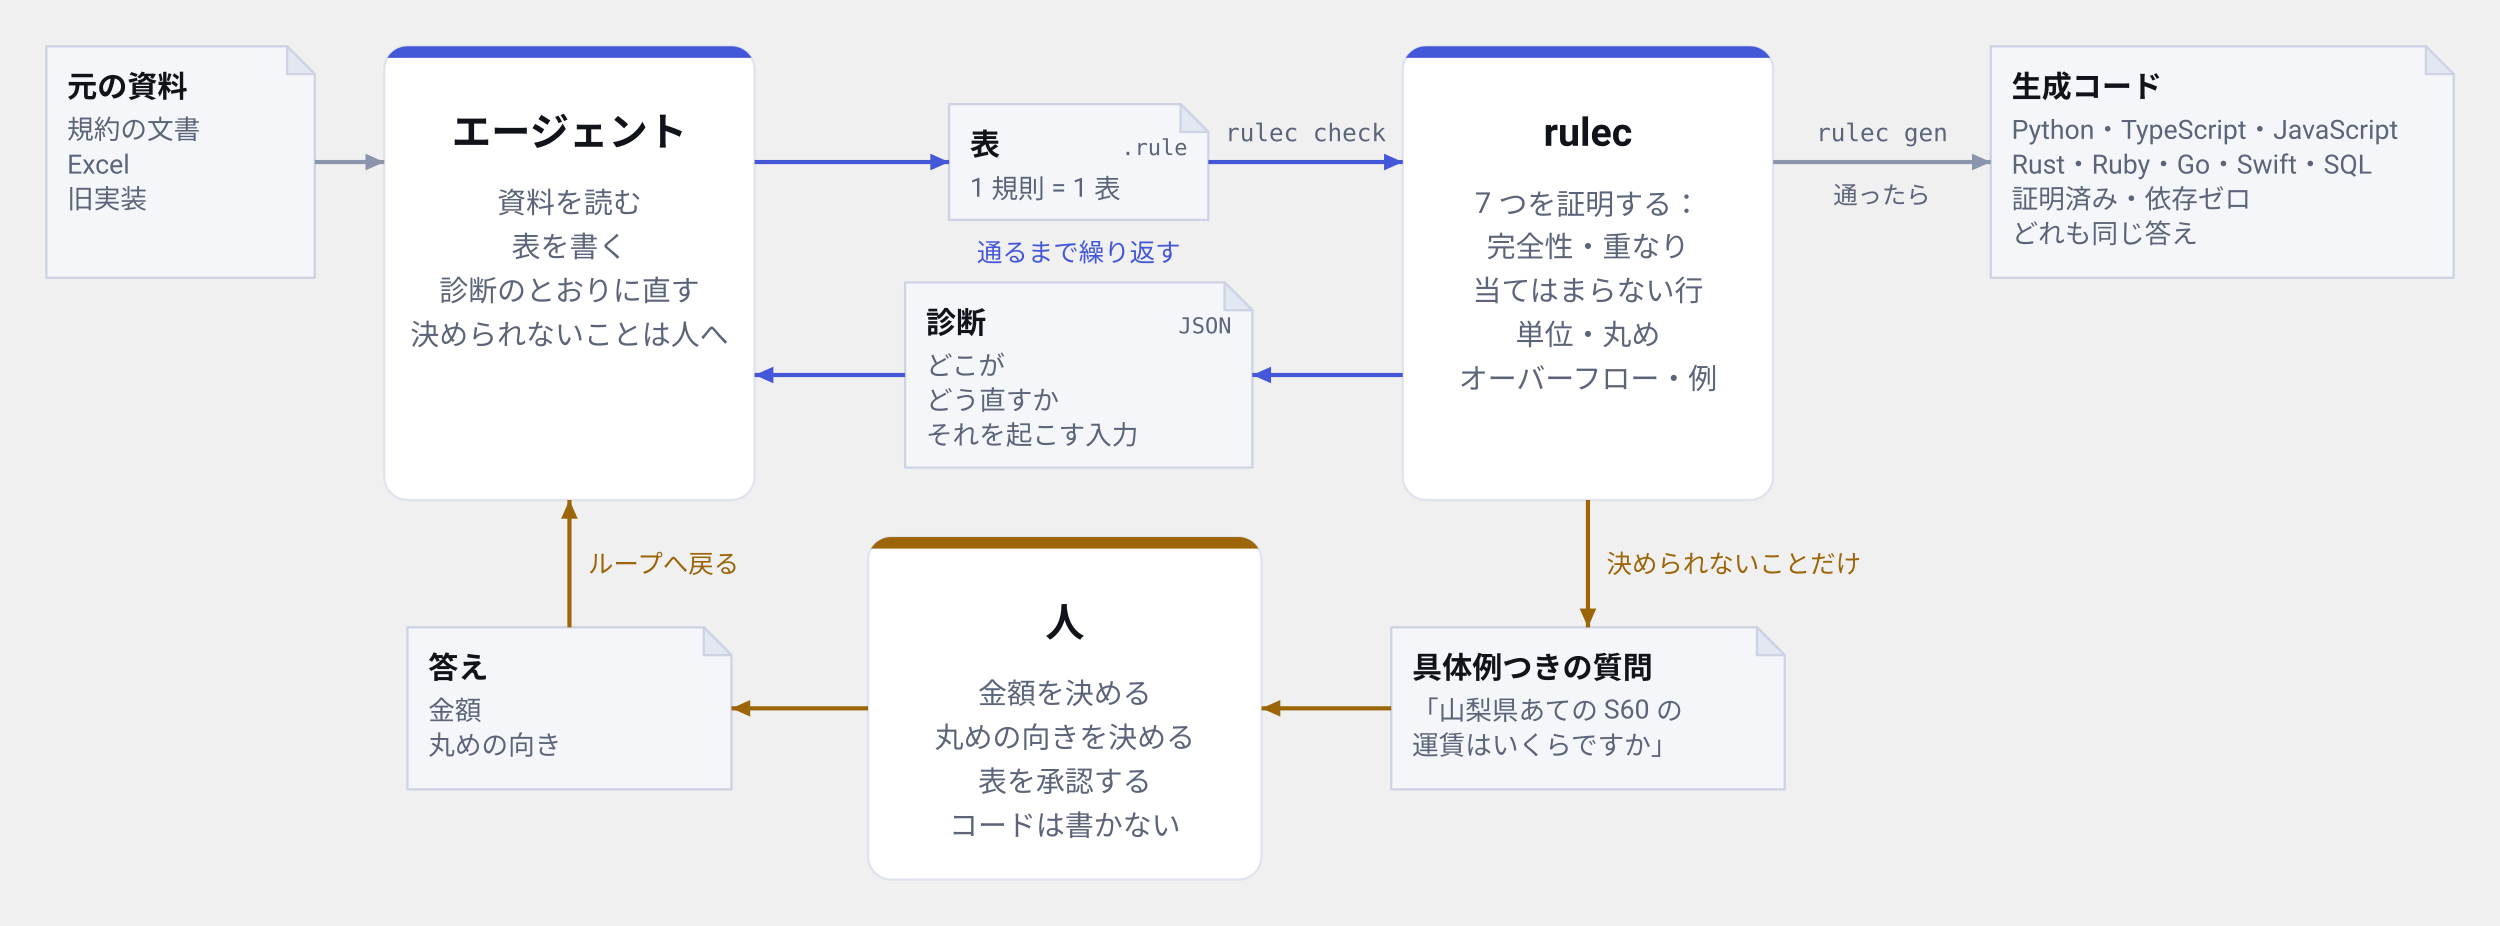
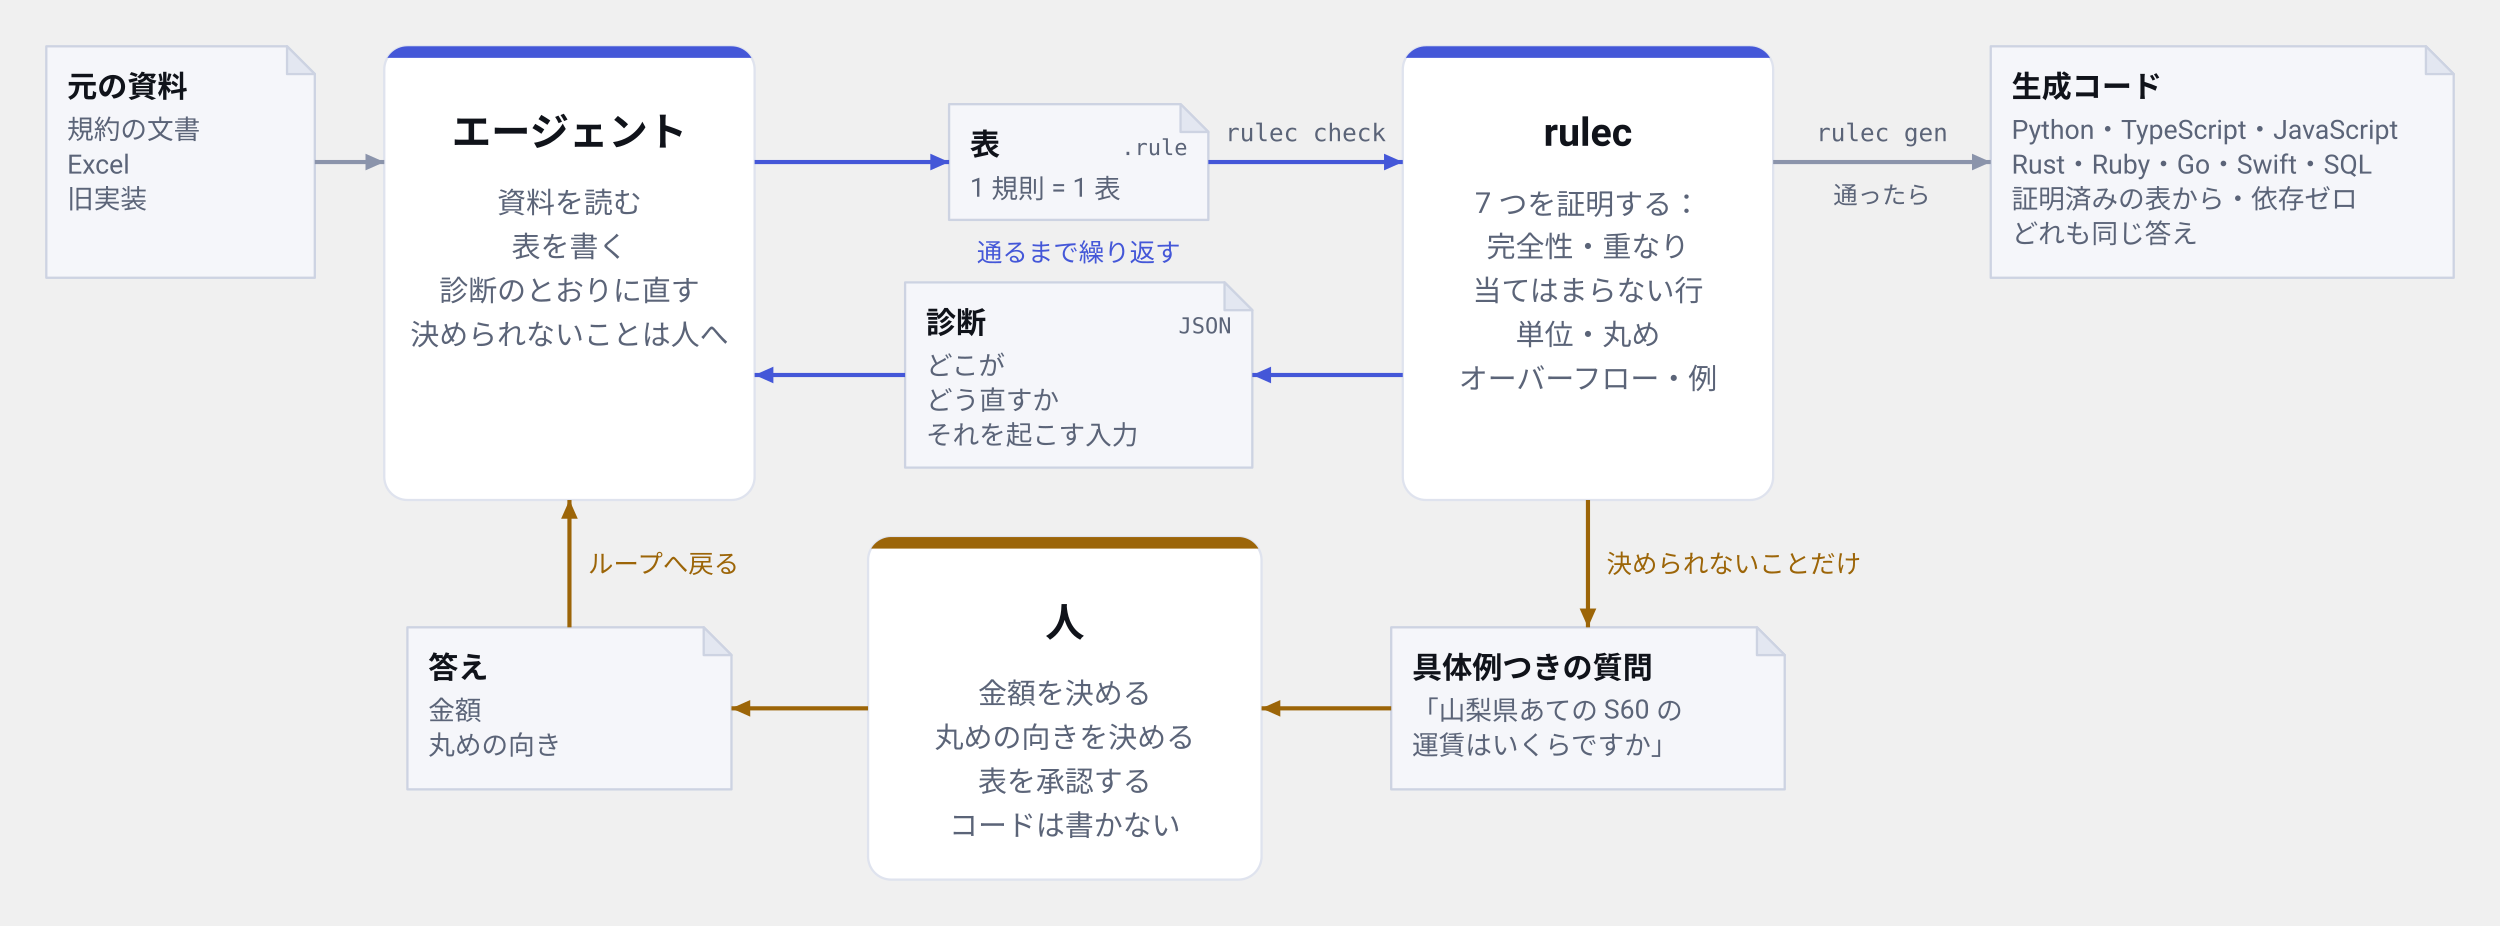
- <svg xmlns="http://www.w3.org/2000/svg" viewBox="0 0 1080 400" width="1080" height="400" role="img" aria-label="エージェントが資料を読んで表（.rule）を書き、rulec check にかける。rulec は診断（どこが・どう直すか・それを起こす入力）を返し、エージェントが直して、表が通るまで繰り返す。道具では決められないことだけが具体例つきの質問として人に渡り、人は金額と丸めの向きを答える。表が通ると rulec gen が証明済みの Python・TypeScript・JavaScript・Rust・Ruby・Go・Swift・SQL を出す。" font-family="-apple-system, BlinkMacSystemFont, &quot;Hiragino Sans&quot;, &quot;Noto Sans JP&quot;, &quot;Yu Gothic&quot;, Meiryo, &quot;Segoe UI&quot;, Roboto, sans-serif">
+ <svg xmlns="http://www.w3.org/2000/svg" viewBox="0 0 1080 400" width="1080" height="400" role="img" aria-label="エージェントが資料を読んで表（.rule）を書き、rulec check にかける。rulec は診断（どこが・どう直すか・それを起こす入力）を返し、エージェントが直して、表が通るまで繰り返す。道具では決められないことだけが具体例つきの質問として人に渡り、人は金額と丸めの向きを答える。表が通ると、証明済みの表から rulec gen が Python・TypeScript・JavaScript・Rust・Ruby・Go・Swift・SQL を出す。" font-family="-apple-system, BlinkMacSystemFont, &quot;Hiragino Sans&quot;, &quot;Noto Sans JP&quot;, &quot;Yu Gothic&quot;, Meiryo, &quot;Segoe UI&quot;, Roboto, sans-serif">
  <defs>
    <marker id="head-neutral" viewBox="0 0 10 10" refX="9" refY="5" markerWidth="9" markerHeight="9" markerUnits="userSpaceOnUse" orient="auto">
      <path d="M0,1 L9,5 L0,9 Z" fill="#8b94ab" />
    </marker>
    <marker id="head-accent" viewBox="0 0 10 10" refX="9" refY="5" markerWidth="9" markerHeight="9" markerUnits="userSpaceOnUse" orient="auto">
      <path d="M0,1 L9,5 L0,9 Z" fill="#4457d8" />
    </marker>
    <marker id="head-human" viewBox="0 0 10 10" refX="9" refY="5" markerWidth="9" markerHeight="9" markerUnits="userSpaceOnUse" orient="auto">
      <path d="M0,1 L9,5 L0,9 Z" fill="#9c6508" />
    </marker>
  </defs>
  <clipPath id="clip-agent">
    <rect x="166" y="20" width="160" height="196" rx="10" />
  </clipPath>
  <rect x="166" y="20" width="160" height="196" rx="10" fill="#ffffff" stroke="#dfe3ee" />
  <rect x="166" y="20" width="160" height="5" fill="#4457d8" clip-path="url(#clip-agent)" />
  <text x="246.0" y="63" font-size="17" font-weight="700" text-anchor="middle" fill="#10131a">エージェント</text>
  <text x="246.0" y="92" font-size="12.5" font-weight="400" text-anchor="middle" fill="#5b6478">資料を読む</text>
  <text x="246.0" y="111" font-size="12.5" font-weight="400" text-anchor="middle" fill="#5b6478">表を書く</text>
  <text x="246.0" y="130" font-size="12.5" font-weight="400" text-anchor="middle" fill="#5b6478">診断のとおりに直す</text>
  <text x="246.0" y="149" font-size="12.5" font-weight="400" text-anchor="middle" fill="#5b6478">決められないことは人へ</text>
  <clipPath id="clip-rulec">
    <rect x="606" y="20" width="160" height="196" rx="10" />
  </clipPath>
  <rect x="606" y="20" width="160" height="196" rx="10" fill="#ffffff" stroke="#dfe3ee" />
  <rect x="606" y="20" width="160" height="5" fill="#4457d8" clip-path="url(#clip-rulec)" />
  <text x="686.0" y="63" font-size="17" font-weight="700" text-anchor="middle" fill="#10131a">rulec</text>
  <text x="686.0" y="92" font-size="12.5" font-weight="400" text-anchor="middle" fill="#5b6478">7 つを証明する：</text>
  <text x="686.0" y="111" font-size="12.5" font-weight="400" text-anchor="middle" fill="#5b6478">完全性・重なり</text>
  <text x="686.0" y="130" font-size="12.5" font-weight="400" text-anchor="middle" fill="#5b6478">当てはまらない行</text>
  <text x="686.0" y="149" font-size="12.5" font-weight="400" text-anchor="middle" fill="#5b6478">単位・丸め</text>
  <text x="686.0" y="168" font-size="12.5" font-weight="400" text-anchor="middle" fill="#5b6478">オーバーフロー・例</text>
  <clipPath id="clip-person">
    <rect x="375" y="232" width="170" height="148" rx="10" />
  </clipPath>
  <rect x="375" y="232" width="170" height="148" rx="10" fill="#ffffff" stroke="#dfe3ee" />
  <rect x="375" y="232" width="170" height="5" fill="#9c6508" clip-path="url(#clip-person)" />
  <text x="460.0" y="275" font-size="17" font-weight="700" text-anchor="middle" fill="#10131a">人</text>
  <text x="460.0" y="304" font-size="12.5" font-weight="400" text-anchor="middle" fill="#5b6478">金額を決める</text>
  <text x="460.0" y="323" font-size="12.5" font-weight="400" text-anchor="middle" fill="#5b6478">丸めの向きを決める</text>
  <text x="460.0" y="342" font-size="12.5" font-weight="400" text-anchor="middle" fill="#5b6478">表を承認する</text>
  <text x="460.0" y="361" font-size="12.5" font-weight="400" text-anchor="middle" fill="#5b6478">コードは書かない</text>
  <path d="M20,20 H124 L136,32 V120 H20 Z" fill="#f5f6fa" stroke="#cdd3e2" stroke-linejoin="round" />
  <path d="M124,20 V32 H136 Z" fill="#e3e7f1" stroke="#cdd3e2" stroke-linejoin="round" />
  <text x="29" y="42" font-size="13" font-weight="600" text-anchor="start" fill="#10131a">元の資料</text>
  <text x="29" y="60" font-size="11.5" font-weight="400" text-anchor="start" fill="#5b6478">規約の文書</text>
  <text x="29" y="75" font-size="11.5" font-weight="400" text-anchor="start" fill="#5b6478">Excel</text>
  <text x="29" y="90" font-size="11.5" font-weight="400" text-anchor="start" fill="#5b6478">旧実装</text>
  <path d="M410,45 H510 L522,57 V95 H410 Z" fill="#f5f6fa" stroke="#cdd3e2" stroke-linejoin="round" />
  <path d="M510,45 V57 H522 Z" fill="#e3e7f1" stroke="#cdd3e2" stroke-linejoin="round" />
  <text x="419" y="67" font-size="13" font-weight="600" text-anchor="start" fill="#10131a">表</text>
  <text x="513" y="67" font-size="9.5" font-weight="400" text-anchor="end" fill="#5b6478" font-family="ui-monospace, SFMono-Regular, Menlo, Consolas, monospace">.rule</text>
  <text x="419" y="85" font-size="11.5" font-weight="400" text-anchor="start" fill="#5b6478">1 規則 = 1 表</text>
  <path d="M391,122 H529 L541,134 V202 H391 Z" fill="#f5f6fa" stroke="#cdd3e2" stroke-linejoin="round" />
  <path d="M529,122 V134 H541 Z" fill="#e3e7f1" stroke="#cdd3e2" stroke-linejoin="round" />
  <text x="400" y="144" font-size="13" font-weight="600" text-anchor="start" fill="#10131a">診断</text>
  <text x="532" y="144" font-size="9.5" font-weight="400" text-anchor="end" fill="#5b6478" font-family="ui-monospace, SFMono-Regular, Menlo, Consolas, monospace">JSON</text>
  <text x="400" y="162" font-size="11.5" font-weight="400" text-anchor="start" fill="#5b6478">どこが</text>
  <text x="400" y="177" font-size="11.5" font-weight="400" text-anchor="start" fill="#5b6478">どう直すか</text>
  <text x="400" y="192" font-size="11.5" font-weight="400" text-anchor="start" fill="#5b6478">それを起こす入力</text>
  <path d="M860,20 H1048 L1060,32 V120 H860 Z" fill="#f5f6fa" stroke="#cdd3e2" stroke-linejoin="round" />
  <path d="M1048,20 V32 H1060 Z" fill="#e3e7f1" stroke="#cdd3e2" stroke-linejoin="round" />
  <text x="869" y="42" font-size="13" font-weight="600" text-anchor="start" fill="#10131a">生成コード</text>
  <text x="869" y="60" font-size="11.5" font-weight="400" text-anchor="start" fill="#5b6478">Python・TypeScript・JavaScript</text>
  <text x="869" y="75" font-size="11.5" font-weight="400" text-anchor="start" fill="#5b6478">Rust・Ruby・Go・Swift・SQL</text>
-   <text x="869" y="90" font-size="11.5" font-weight="400" text-anchor="start" fill="#5b6478">証明済み・依存ゼロ</text>
+   <text x="869" y="90" font-size="11.5" font-weight="400" text-anchor="start" fill="#5b6478">証明済みの表から・依存ゼロ</text>
  <text x="869" y="105" font-size="11.5" font-weight="400" text-anchor="start" fill="#5b6478">どれも同じ答え</text>
  <path d="M601,271 H759 L771,283 V341 H601 Z" fill="#f5f6fa" stroke="#cdd3e2" stroke-linejoin="round" />
  <path d="M759,271 V283 H771 Z" fill="#e3e7f1" stroke="#cdd3e2" stroke-linejoin="round" />
  <text x="610" y="293" font-size="13" font-weight="600" text-anchor="start" fill="#10131a">具体例つきの質問</text>
  <text x="610" y="311" font-size="11.5" font-weight="400" text-anchor="start" fill="#5b6478">「山梨県あての S60 の</text>
  <text x="610" y="326" font-size="11.5" font-weight="400" text-anchor="start" fill="#5b6478">運賃はいくらですか」</text>
  <path d="M176,271 H304 L316,283 V341 H176 Z" fill="#f5f6fa" stroke="#cdd3e2" stroke-linejoin="round" />
  <path d="M304,271 V283 H316 Z" fill="#e3e7f1" stroke="#cdd3e2" stroke-linejoin="round" />
  <text x="185" y="293" font-size="13" font-weight="600" text-anchor="start" fill="#10131a">答え</text>
  <text x="185" y="311" font-size="11.5" font-weight="400" text-anchor="start" fill="#5b6478">金額</text>
  <text x="185" y="326" font-size="11.5" font-weight="400" text-anchor="start" fill="#5b6478">丸めの向き</text>
  <line x1="136" y1="70" x2="166" y2="70" stroke="#8b94ab" stroke-width="1.8" marker-end="url(#head-neutral)" />
  <line x1="326" y1="70" x2="410" y2="70" stroke="#4457d8" stroke-width="1.8" marker-end="url(#head-accent)" />
  <line x1="522" y1="70" x2="606" y2="70" stroke="#4457d8" stroke-width="1.8" marker-end="url(#head-accent)" />
  <text x="564.0" y="61" font-size="10.5" font-weight="400" text-anchor="middle" fill="#5b6478" font-family="ui-monospace, SFMono-Regular, Menlo, Consolas, monospace">rulec check</text>
  <line x1="606" y1="162" x2="541" y2="162" stroke="#4457d8" stroke-width="1.8" marker-end="url(#head-accent)" />
  <line x1="391" y1="162" x2="326" y2="162" stroke="#4457d8" stroke-width="1.8" marker-end="url(#head-accent)" />
  <text x="466.0" y="113" font-size="11" font-weight="400" text-anchor="middle" fill="#4457d8">通るまで繰り返す</text>
  <line x1="766" y1="70" x2="860" y2="70" stroke="#8b94ab" stroke-width="1.8" marker-end="url(#head-neutral)" />
  <text x="813.0" y="61" font-size="10.5" font-weight="400" text-anchor="middle" fill="#5b6478" font-family="ui-monospace, SFMono-Regular, Menlo, Consolas, monospace">rulec gen</text>
  <text x="813.0" y="88" font-size="10.5" font-weight="400" text-anchor="middle" fill="#5b6478">通ったら</text>
  <line x1="686" y1="216" x2="686" y2="271" stroke="#9c6508" stroke-width="1.8" marker-end="url(#head-human)" />
  <text x="694" y="247.5" font-size="11" font-weight="400" text-anchor="start" fill="#9c6508">決められないことだけ</text>
  <line x1="601" y1="306" x2="545" y2="306" stroke="#9c6508" stroke-width="1.8" marker-end="url(#head-human)" />
  <line x1="375" y1="306" x2="316" y2="306" stroke="#9c6508" stroke-width="1.8" marker-end="url(#head-human)" />
  <line x1="246" y1="271" x2="246" y2="216" stroke="#9c6508" stroke-width="1.8" marker-end="url(#head-human)" />
  <text x="254" y="247.5" font-size="11" font-weight="400" text-anchor="start" fill="#9c6508">ループへ戻る</text>
</svg>
